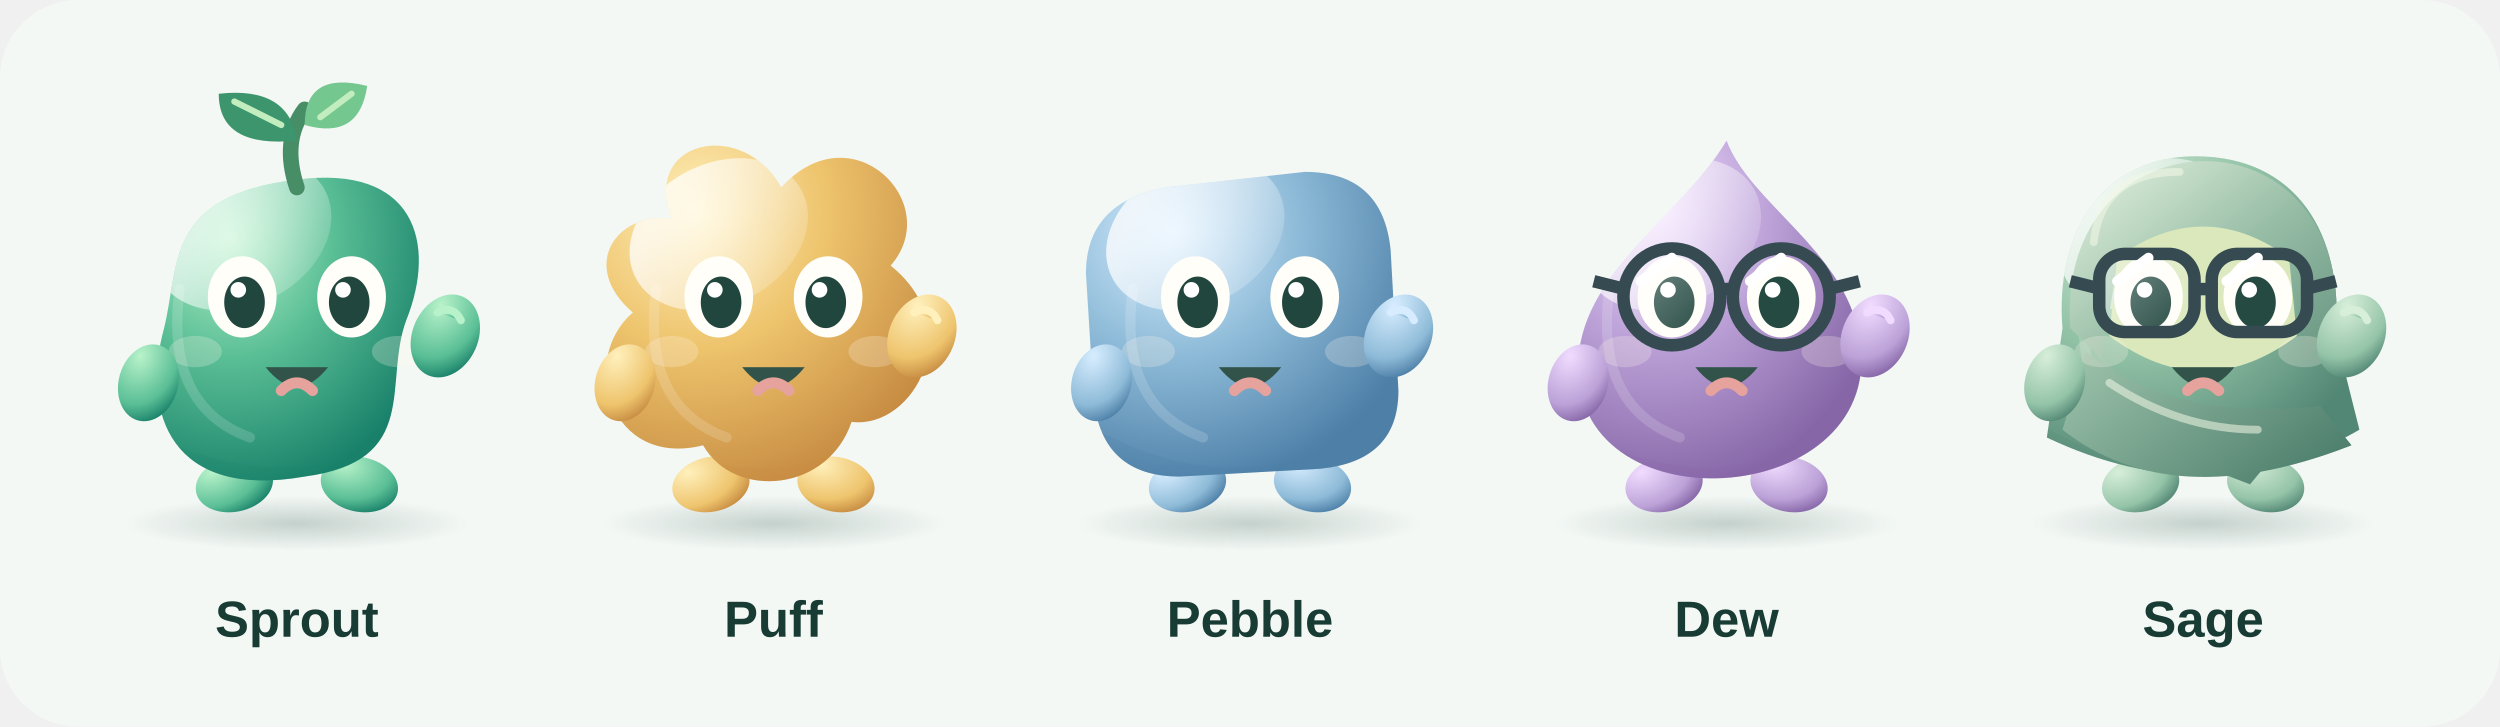
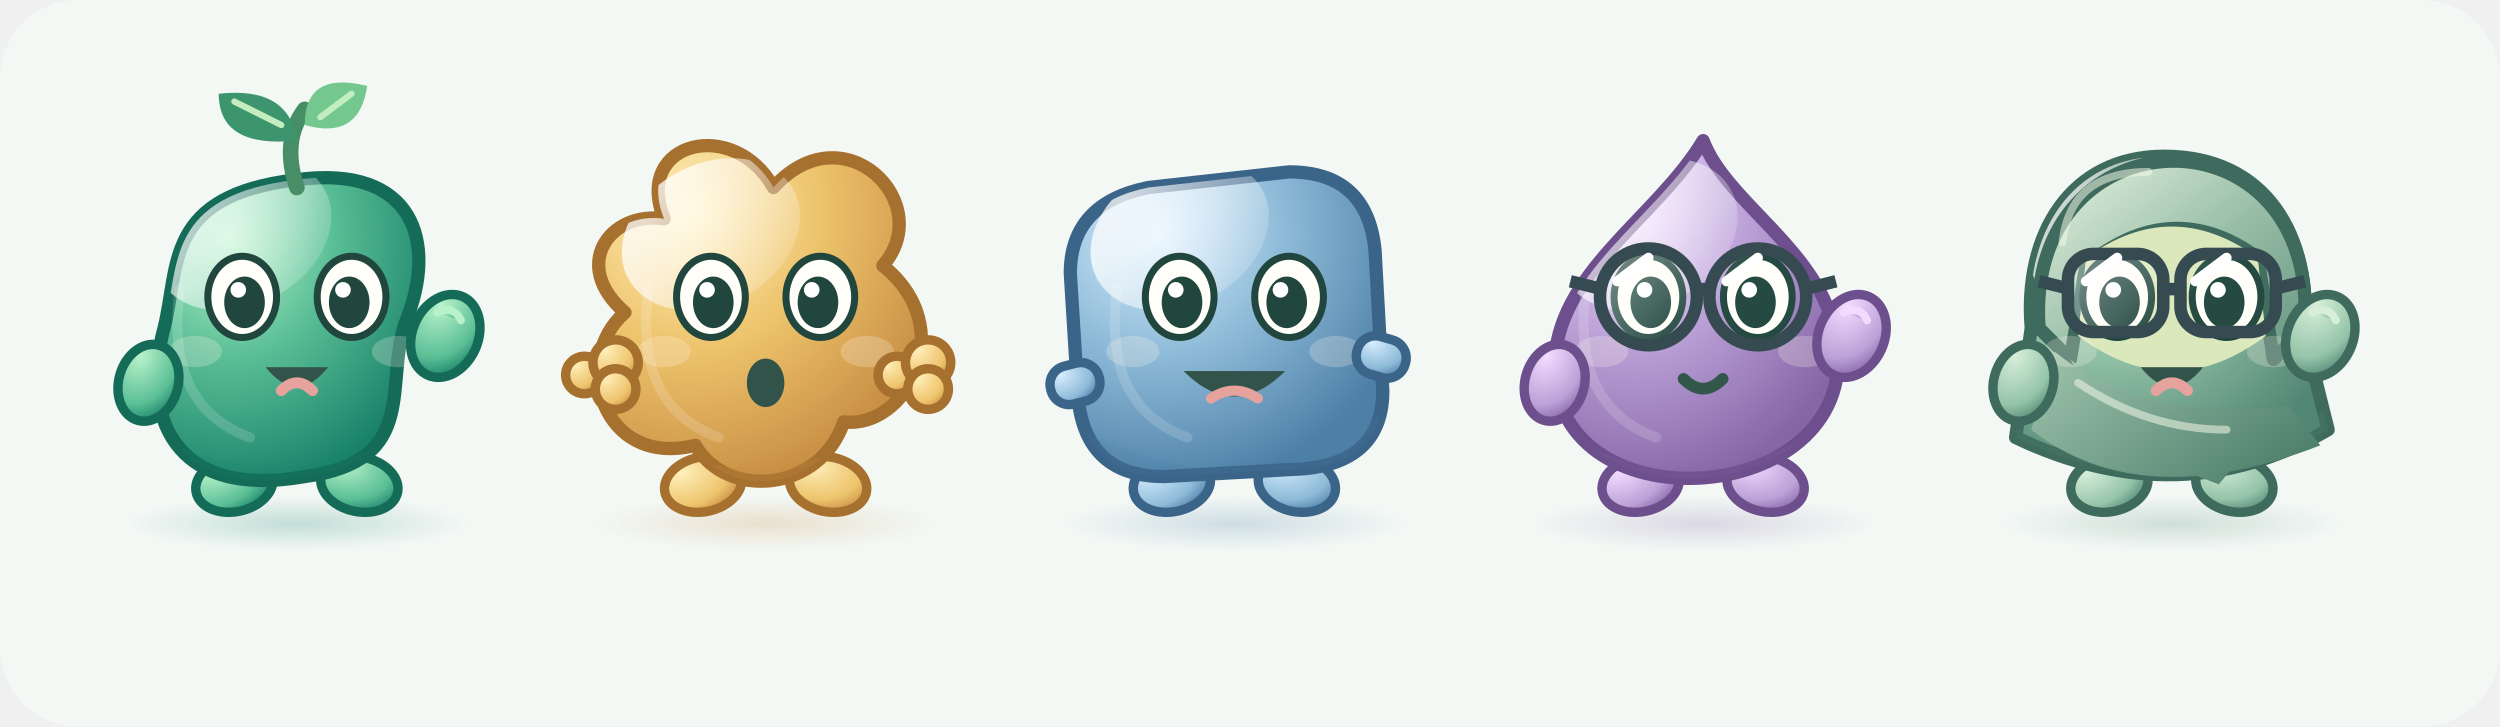
<svg xmlns="http://www.w3.org/2000/svg" width="640" height="186" viewBox="0 0 640 186" role="img" aria-label="Five soft 3D creature companions">
  <rect width="640" height="186" rx="20" fill="#F3F8F5" />
  <style>.auth-creature__eyelids,.auth-creature__thumb-mitten,.auth-creature__sparkles{display:none}</style>
  <g transform="translate(20,16)">
    <svg class="auth-creature-art" viewBox="0 0 56 64" width="112" height="128" fill="none" aria-hidden="true" focusable="false">
      <defs>
-         <radialGradient id="creature-_r_3f_-body" cx=".28" cy=".2" r=".85">
+         <radialGradient id="creature-_r_0_-body" cx=".28" cy=".2" r=".85">
          <stop stop-color="#B8F2CA" />
          <stop offset=".47" stop-color="#59BE95" />
          <stop offset="1" stop-color="#19816A" />
        </radialGradient>
-         <radialGradient id="creature-_r_3f_-mitten" cx=".25" cy=".2" r=".9">
+         <radialGradient id="creature-_r_0_-mitten" cx=".25" cy=".2" r=".9">
          <stop stop-color="#B8F2CA" />
          <stop offset=".7" stop-color="#59BE95" />
          <stop offset="1" stop-color="#19816A" />
        </radialGradient>
-         <linearGradient id="creature-_r_3f_-shine" x1="15" y1="16" x2="28" y2="36" gradientUnits="userSpaceOnUse">
+         <linearGradient id="creature-_r_0_-shine" x1="15" y1="16" x2="28" y2="36" gradientUnits="userSpaceOnUse">
          <stop stop-color="white" stop-opacity=".75" />
          <stop offset="1" stop-color="white" stop-opacity="0" />
        </linearGradient>
-         <linearGradient id="creature-_r_3f_-scarf" x1="13" y1="14" x2="43" y2="52" gradientUnits="userSpaceOnUse">
+         <linearGradient id="creature-_r_0_-scarf" x1="13" y1="14" x2="43" y2="52" gradientUnits="userSpaceOnUse">
          <stop stop-color="#DFEFDC" />
          <stop offset=".42" stop-color="#96BCA5" />
          <stop offset="1" stop-color="#4E806D" />
        </linearGradient>
-         <linearGradient id="creature-_r_3f_-lens" x1="18" y1="27" x2="26" y2="35" gradientUnits="userSpaceOnUse">
+         <linearGradient id="creature-_r_0_-lens" x1="18" y1="27" x2="26" y2="35" gradientUnits="userSpaceOnUse">
          <stop stop-color="white" stop-opacity=".32" />
          <stop offset="1" stop-color="white" stop-opacity=".02" />
        </linearGradient>
-         <radialGradient id="creature-_r_3f_-shadow">
-           <stop stop-color="#22493E" stop-opacity=".22" />
-           <stop offset="1" stop-color="#22493E" stop-opacity="0" />
-         </radialGradient>
-         <clipPath id="creature-_r_3f_-clip">
+         <radialGradient id="creature-_r_0_-shadow">
+           <stop stop-color="#19816A" stop-opacity=".22" />
+           <stop offset="1" stop-color="#19816A" stop-opacity="0" />
+         </radialGradient>
+         <clipPath id="creature-_r_0_-clip">
          <path d="M28 15C43 13 46 23 42 33C39 41 44 51 29 53C12 56 8 45 11 34C13 26 11 17 28 15Z" />
        </clipPath>
      </defs>
-       <ellipse class="auth-creature__shadow" cx="28" cy="59" rx="22" ry="3.5" fill="url(#creature-_r_3f_-shadow)" />
+       <ellipse class="auth-creature__shadow" cx="28" cy="59" rx="22" ry="3.5" fill="url(#creature-_r_0_-shadow)" />
      <g class="auth-creature__gaze-body">
        <g class="auth-creature__body">
-           <g class="auth-creature__feet" fill="url(#creature-_r_3f_-mitten)">
+           <g class="auth-creature__feet" fill="url(#creature-_r_0_-mitten)" stroke="#146B57" stroke-width="1.2">
            <ellipse cx="20" cy="54" rx="5" ry="3.5" transform="rotate(-12 20 54)" />
            <ellipse cx="36" cy="54" rx="5" ry="3.5" transform="rotate(12 36 54)" />
          </g>
-           <path d="M28 15C43 13 46 23 42 33C39 41 44 51 29 53C12 56 8 45 11 34C13 26 11 17 28 15Z" fill="url(#creature-_r_3f_-body)" />
-           <g clip-path="url(#creature-_r_3f_-clip)">
+           <path d="M28 15C43 13 46 23 42 33C39 41 44 51 29 53C12 56 8 45 11 34C13 26 11 17 28 15Z" fill="url(#creature-_r_0_-body)" stroke="#146B57" stroke-width="1.7" stroke-linejoin="round" />
+           <g clip-path="url(#creature-_r_0_-clip)">
            <path d="M5 45Q28 60 51 42V61H5Z" fill="#19816A" opacity=".2" />
-             <ellipse cx="21" cy="22" rx="12" ry="9" transform="rotate(-28 21 22)" fill="url(#creature-_r_3f_-shine)" />
+             <ellipse cx="21" cy="22" rx="12" ry="9" transform="rotate(-28 21 22)" fill="url(#creature-_r_0_-shine)" />
            <path d="M13 29Q11 44 22 48" stroke="white" stroke-opacity=".16" stroke-width="1.3" stroke-linecap="round" />
          </g>
          <g class="auth-creature__antenna">
            <path d="M28 16Q26 10 29 6" stroke="#478D66" stroke-width="2" stroke-linecap="round" />
            <path d="M28 10Q18 11 18 4Q27 3 28 10" fill="#3D956E" />
            <path d="M29 8Q29 1 37 3Q36 10 29 8" fill="#75C790" />
            <path d="M20 5L26 8M31 7L35 4" stroke="#C2EDBF" stroke-width=".8" stroke-linecap="round" />
          </g>
          <g class="auth-creature__face">
            <ellipse cx="15" cy="37" rx="3.4" ry="2" fill="#FFF5EB" opacity=".24" />
            <ellipse cx="41" cy="37" rx="3.4" ry="2" fill="#FFF5EB" opacity=".24" />
            <g class="auth-creature__eyes">
-               <ellipse cx="21" cy="30" rx="4.4" ry="5.2" fill="#FFFEF8" />
-               <ellipse cx="35" cy="30" rx="4.4" ry="5.2" fill="#FFFEF8" />
+               <ellipse cx="21" cy="30" rx="4.4" ry="5.2" fill="#FFFEF8" stroke="#20463E" stroke-width=".9" />
+               <ellipse cx="35" cy="30" rx="4.4" ry="5.2" fill="#FFFEF8" stroke="#20463E" stroke-width=".9" />
              <g class="auth-creature__pupils">
                <ellipse cx="21.3" cy="30.7" rx="2.6" ry="3.3" fill="#20463E" />
                <ellipse cx="34.7" cy="30.7" rx="2.6" ry="3.3" fill="#20463E" />
                <circle cx="20.5" cy="29.1" r="1" fill="white" />
                <circle cx="33.9" cy="29.1" r="1" fill="white" />
              </g>
            </g>
            <g class="auth-creature__eyelids">
              <path d="M17 30Q21 33 25 30M31 30Q35 33 39 30" stroke="#2E554B" stroke-width="1.6" stroke-linecap="round" />
            </g>
            <g class="auth-creature__mouth">
-               <path d="M24 39Q28 44 32 39" fill="#315349" />
-               <path d="M26 42Q28 40 30 42" stroke="#E6A29C" stroke-width="1.4" stroke-linecap="round" />
-             </g>
-           </g>
-           <g class="auth-creature__mittens" fill="url(#creature-_r_3f_-mitten)">
+               <g class="auth-creature__mouth--smile">
+                 <path d="M24 39Q28 44 32 39" fill="#315349" />
+                 <path d="M26 42Q28 40 30 42" stroke="#E6A29C" stroke-width="1.4" stroke-linecap="round" />
+               </g>
+             </g>
+           </g>
+           <g class="auth-creature__mittens" fill="url(#creature-_r_0_-mitten)" stroke="#146B57" stroke-width="1.2">
            <ellipse cx="9" cy="41" rx="3.8" ry="5" transform="rotate(16 9 41)" />
            <g class="auth-creature__wave-mitten">
              <ellipse class="auth-creature__open-mitten" cx="47" cy="35" rx="4.2" ry="5.5" transform="rotate(24 47 35)" />
              <path class="auth-creature__thumb-mitten" d="M43 35L43 28Q43 25 45 26Q47 27 46 31Q52 30 51 35L50 39Q44 42 43 35Z" />
              <path d="M46 32Q48 31 49 33" stroke="#B8F2CA" stroke-width="1" stroke-linecap="round" />
            </g>
          </g>
        </g>
      </g>
      <g class="auth-creature__sparkles" fill="#59BE95">
        <path d="M8 12L9 8L10 12L14 13L10 14L9 18L8 14L4 13Z" />
        <path d="M46 9L47 6L48 9L51 10L48 11L47 14L46 11L43 10Z" />
        <circle cx="49" cy="20" r="1.5" />
      </g>
    </svg>
  </g>
-   <text x="76" y="163" text-anchor="middle" fill="#183B34" font-family="Segoe UI,Arial,sans-serif" font-size="13" font-weight="600">Sprout</text>
-   <g transform="translate(142,16)">
+   <g transform="translate(140,16)">
    <svg class="auth-creature-art" viewBox="0 0 56 64" width="112" height="128" fill="none" aria-hidden="true" focusable="false">
      <defs>
-         <radialGradient id="creature-_r_3g_-body" cx=".28" cy=".2" r=".85">
+         <radialGradient id="creature-_r_1_-body" cx=".28" cy=".2" r=".85">
          <stop stop-color="#FFF0BC" />
          <stop offset=".47" stop-color="#EEC46D" />
          <stop offset="1" stop-color="#C78C42" />
        </radialGradient>
-         <radialGradient id="creature-_r_3g_-mitten" cx=".25" cy=".2" r=".9">
+         <radialGradient id="creature-_r_1_-mitten" cx=".25" cy=".2" r=".9">
          <stop stop-color="#FFF0BC" />
          <stop offset=".7" stop-color="#EEC46D" />
          <stop offset="1" stop-color="#C78C42" />
        </radialGradient>
-         <linearGradient id="creature-_r_3g_-shine" x1="15" y1="16" x2="28" y2="36" gradientUnits="userSpaceOnUse">
+         <linearGradient id="creature-_r_1_-shine" x1="15" y1="16" x2="28" y2="36" gradientUnits="userSpaceOnUse">
          <stop stop-color="white" stop-opacity=".75" />
          <stop offset="1" stop-color="white" stop-opacity="0" />
        </linearGradient>
-         <linearGradient id="creature-_r_3g_-scarf" x1="13" y1="14" x2="43" y2="52" gradientUnits="userSpaceOnUse">
+         <linearGradient id="creature-_r_1_-scarf" x1="13" y1="14" x2="43" y2="52" gradientUnits="userSpaceOnUse">
          <stop stop-color="#DFEFDC" />
          <stop offset=".42" stop-color="#96BCA5" />
          <stop offset="1" stop-color="#4E806D" />
        </linearGradient>
-         <linearGradient id="creature-_r_3g_-lens" x1="18" y1="27" x2="26" y2="35" gradientUnits="userSpaceOnUse">
+         <linearGradient id="creature-_r_1_-lens" x1="18" y1="27" x2="26" y2="35" gradientUnits="userSpaceOnUse">
          <stop stop-color="white" stop-opacity=".32" />
          <stop offset="1" stop-color="white" stop-opacity=".02" />
        </linearGradient>
-         <radialGradient id="creature-_r_3g_-shadow">
-           <stop stop-color="#22493E" stop-opacity=".22" />
-           <stop offset="1" stop-color="#22493E" stop-opacity="0" />
-         </radialGradient>
-         <clipPath id="creature-_r_3g_-clip">
+         <radialGradient id="creature-_r_1_-shadow">
+           <stop stop-color="#C78C42" stop-opacity=".22" />
+           <stop offset="1" stop-color="#C78C42" stop-opacity="0" />
+         </radialGradient>
+         <clipPath id="creature-_r_1_-clip">
          <path d="M15 20C11 10 24 7 29 16C38 6 50 18 43 26C53 34 46 47 38 46C35 55 23 56 19 49C7 52 3 38 10 32C3 26 8 19 15 20Z" />
        </clipPath>
      </defs>
-       <ellipse class="auth-creature__shadow" cx="28" cy="59" rx="22" ry="3.5" fill="url(#creature-_r_3g_-shadow)" />
+       <ellipse class="auth-creature__shadow" cx="28" cy="59" rx="22" ry="3.5" fill="url(#creature-_r_1_-shadow)" />
      <g class="auth-creature__gaze-body">
        <g class="auth-creature__body">
-           <g class="auth-creature__feet" fill="url(#creature-_r_3g_-mitten)">
+           <g class="auth-creature__feet" fill="url(#creature-_r_1_-mitten)" stroke="#A6702F" stroke-width="1.2">
            <ellipse cx="20" cy="54" rx="5" ry="3.5" transform="rotate(-12 20 54)" />
            <ellipse cx="36" cy="54" rx="5" ry="3.5" transform="rotate(12 36 54)" />
          </g>
-           <path d="M15 20C11 10 24 7 29 16C38 6 50 18 43 26C53 34 46 47 38 46C35 55 23 56 19 49C7 52 3 38 10 32C3 26 8 19 15 20Z" fill="url(#creature-_r_3g_-body)" />
-           <g clip-path="url(#creature-_r_3g_-clip)">
+           <path d="M15 20C11 10 24 7 29 16C38 6 50 18 43 26C53 34 46 47 38 46C35 55 23 56 19 49C7 52 3 38 10 32C3 26 8 19 15 20Z" fill="url(#creature-_r_1_-body)" stroke="#A6702F" stroke-width="1.7" stroke-linejoin="round" />
+           <g clip-path="url(#creature-_r_1_-clip)">
            <path d="M5 45Q28 60 51 42V61H5Z" fill="#C78C42" opacity=".2" />
-             <ellipse cx="21" cy="22" rx="12" ry="9" transform="rotate(-28 21 22)" fill="url(#creature-_r_3g_-shine)" />
+             <ellipse cx="21" cy="22" rx="12" ry="9" transform="rotate(-28 21 22)" fill="url(#creature-_r_1_-shine)" />
            <path d="M13 29Q11 44 22 48" stroke="white" stroke-opacity=".16" stroke-width="1.3" stroke-linecap="round" />
          </g>
          <g class="auth-creature__face">
            <ellipse cx="15" cy="37" rx="3.4" ry="2" fill="#FFF5EB" opacity=".24" />
            <ellipse cx="41" cy="37" rx="3.4" ry="2" fill="#FFF5EB" opacity=".24" />
            <g class="auth-creature__eyes">
-               <ellipse cx="21" cy="30" rx="4.4" ry="5.2" fill="#FFFEF8" />
-               <ellipse cx="35" cy="30" rx="4.4" ry="5.2" fill="#FFFEF8" />
+               <ellipse cx="21" cy="30" rx="4.4" ry="5.2" fill="#FFFEF8" stroke="#20463E" stroke-width=".9" />
+               <ellipse cx="35" cy="30" rx="4.4" ry="5.2" fill="#FFFEF8" stroke="#20463E" stroke-width=".9" />
              <g class="auth-creature__pupils">
                <ellipse cx="21.3" cy="30.7" rx="2.6" ry="3.3" fill="#20463E" />
                <ellipse cx="34.7" cy="30.7" rx="2.6" ry="3.3" fill="#20463E" />
                <circle cx="20.5" cy="29.1" r="1" fill="white" />
                <circle cx="33.9" cy="29.1" r="1" fill="white" />
              </g>
            </g>
            <g class="auth-creature__eyelids">
              <path d="M17 30Q21 33 25 30M31 30Q35 33 39 30" stroke="#2E554B" stroke-width="1.6" stroke-linecap="round" />
            </g>
            <g class="auth-creature__mouth">
-               <path d="M24 39Q28 44 32 39" fill="#315349" />
-               <path d="M26 42Q28 40 30 42" stroke="#E6A29C" stroke-width="1.4" stroke-linecap="round" />
-             </g>
-           </g>
-           <g class="auth-creature__mittens" fill="url(#creature-_r_3g_-mitten)">
-             <ellipse cx="9" cy="41" rx="3.8" ry="5" transform="rotate(16 9 41)" />
-             <g class="auth-creature__wave-mitten">
-               <ellipse class="auth-creature__open-mitten" cx="47" cy="35" rx="4.2" ry="5.5" transform="rotate(24 47 35)" />
-               <path class="auth-creature__thumb-mitten" d="M43 35L43 28Q43 25 45 26Q47 27 46 31Q52 30 51 35L50 39Q44 42 43 35Z" />
-               <path d="M46 32Q48 31 49 33" stroke="#FFF0BC" stroke-width="1" stroke-linecap="round" />
+               <ellipse class="auth-creature__mouth--o" cx="28" cy="41" rx="2.4" ry="3.1" fill="#315349" />
+             </g>
+           </g>
+           <g class="auth-creature__mittens" fill="url(#creature-_r_1_-mitten)" stroke="#A6702F" stroke-width="1.2">
+             <g class="auth-creature__hands auth-creature__hands--puff">
+               <g>
+                 <circle cx="4.8" cy="40" r="2.4" />
+                 <circle cx="8.8" cy="38.4" r="2.9" />
+                 <circle cx="8.8" cy="41.8" r="2.6" />
+               </g>
+               <g class="auth-creature__wave-mitten auth-creature__wave-mitten--puff">
+                 <circle cx="44.8" cy="40" r="2.4" />
+                 <circle cx="48.8" cy="38.4" r="2.9" />
+                 <circle cx="48.8" cy="41.8" r="2.6" />
+               </g>
            </g>
          </g>
        </g>
      </g>
      <g class="auth-creature__sparkles" fill="#EEC46D">
        <path d="M8 12L9 8L10 12L14 13L10 14L9 18L8 14L4 13Z" />
        <path d="M46 9L47 6L48 9L51 10L48 11L47 14L46 11L43 10Z" />
        <circle cx="49" cy="20" r="1.5" />
      </g>
    </svg>
  </g>
-   <text x="198" y="163" text-anchor="middle" fill="#183B34" font-family="Segoe UI,Arial,sans-serif" font-size="13" font-weight="600">Puff</text>
-   <g transform="translate(264,16)">
+   <g transform="translate(260,16)">
    <svg class="auth-creature-art" viewBox="0 0 56 64" width="112" height="128" fill="none" aria-hidden="true" focusable="false">
      <defs>
-         <radialGradient id="creature-_r_3h_-body" cx=".28" cy=".2" r=".85">
+         <radialGradient id="creature-_r_2_-body" cx=".28" cy=".2" r=".85">
          <stop stop-color="#D7EDFF" />
          <stop offset=".47" stop-color="#8EBBD8" />
          <stop offset="1" stop-color="#4D7FA7" />
        </radialGradient>
-         <radialGradient id="creature-_r_3h_-mitten" cx=".25" cy=".2" r=".9">
+         <radialGradient id="creature-_r_2_-mitten" cx=".25" cy=".2" r=".9">
          <stop stop-color="#D7EDFF" />
          <stop offset=".7" stop-color="#8EBBD8" />
          <stop offset="1" stop-color="#4D7FA7" />
        </radialGradient>
-         <linearGradient id="creature-_r_3h_-shine" x1="15" y1="16" x2="28" y2="36" gradientUnits="userSpaceOnUse">
+         <linearGradient id="creature-_r_2_-shine" x1="15" y1="16" x2="28" y2="36" gradientUnits="userSpaceOnUse">
          <stop stop-color="white" stop-opacity=".75" />
          <stop offset="1" stop-color="white" stop-opacity="0" />
        </linearGradient>
-         <linearGradient id="creature-_r_3h_-scarf" x1="13" y1="14" x2="43" y2="52" gradientUnits="userSpaceOnUse">
+         <linearGradient id="creature-_r_2_-scarf" x1="13" y1="14" x2="43" y2="52" gradientUnits="userSpaceOnUse">
          <stop stop-color="#DFEFDC" />
          <stop offset=".42" stop-color="#96BCA5" />
          <stop offset="1" stop-color="#4E806D" />
        </linearGradient>
-         <linearGradient id="creature-_r_3h_-lens" x1="18" y1="27" x2="26" y2="35" gradientUnits="userSpaceOnUse">
+         <linearGradient id="creature-_r_2_-lens" x1="18" y1="27" x2="26" y2="35" gradientUnits="userSpaceOnUse">
          <stop stop-color="white" stop-opacity=".32" />
          <stop offset="1" stop-color="white" stop-opacity=".02" />
        </linearGradient>
-         <radialGradient id="creature-_r_3h_-shadow">
-           <stop stop-color="#22493E" stop-opacity=".22" />
-           <stop offset="1" stop-color="#22493E" stop-opacity="0" />
-         </radialGradient>
-         <clipPath id="creature-_r_3h_-clip">
+         <radialGradient id="creature-_r_2_-shadow">
+           <stop stop-color="#4D7FA7" stop-opacity=".22" />
+           <stop offset="1" stop-color="#4D7FA7" stop-opacity="0" />
+         </radialGradient>
+         <clipPath id="creature-_r_2_-clip">
          <path d="M17 16L35 14Q45 14 46 24L47 42Q47 51 37 52L19 53Q9 53 8 43L7 27Q7 18 17 16Z" />
        </clipPath>
      </defs>
-       <ellipse class="auth-creature__shadow" cx="28" cy="59" rx="22" ry="3.5" fill="url(#creature-_r_3h_-shadow)" />
+       <ellipse class="auth-creature__shadow" cx="28" cy="59" rx="22" ry="3.5" fill="url(#creature-_r_2_-shadow)" />
      <g class="auth-creature__gaze-body">
        <g class="auth-creature__body">
-           <g class="auth-creature__feet" fill="url(#creature-_r_3h_-mitten)">
+           <g class="auth-creature__feet" fill="url(#creature-_r_2_-mitten)" stroke="#3B6489" stroke-width="1.2">
            <ellipse cx="20" cy="54" rx="5" ry="3.5" transform="rotate(-12 20 54)" />
            <ellipse cx="36" cy="54" rx="5" ry="3.5" transform="rotate(12 36 54)" />
          </g>
-           <path d="M17 16L35 14Q45 14 46 24L47 42Q47 51 37 52L19 53Q9 53 8 43L7 27Q7 18 17 16Z" fill="url(#creature-_r_3h_-body)" />
-           <g clip-path="url(#creature-_r_3h_-clip)">
+           <path d="M17 16L35 14Q45 14 46 24L47 42Q47 51 37 52L19 53Q9 53 8 43L7 27Q7 18 17 16Z" fill="url(#creature-_r_2_-body)" stroke="#3B6489" stroke-width="1.7" stroke-linejoin="round" />
+           <g clip-path="url(#creature-_r_2_-clip)">
            <path d="M5 45Q28 60 51 42V61H5Z" fill="#4D7FA7" opacity=".2" />
-             <ellipse cx="21" cy="22" rx="12" ry="9" transform="rotate(-28 21 22)" fill="url(#creature-_r_3h_-shine)" />
+             <ellipse cx="21" cy="22" rx="12" ry="9" transform="rotate(-28 21 22)" fill="url(#creature-_r_2_-shine)" />
            <path d="M13 29Q11 44 22 48" stroke="white" stroke-opacity=".16" stroke-width="1.3" stroke-linecap="round" />
          </g>
          <g class="auth-creature__face">
            <ellipse cx="15" cy="37" rx="3.4" ry="2" fill="#FFF5EB" opacity=".24" />
            <ellipse cx="41" cy="37" rx="3.4" ry="2" fill="#FFF5EB" opacity=".24" />
            <g class="auth-creature__eyes">
-               <ellipse cx="21" cy="30" rx="4.4" ry="5.2" fill="#FFFEF8" />
-               <ellipse cx="35" cy="30" rx="4.4" ry="5.2" fill="#FFFEF8" />
+               <ellipse cx="21" cy="30" rx="4.4" ry="5.2" fill="#FFFEF8" stroke="#20463E" stroke-width=".9" />
+               <ellipse cx="35" cy="30" rx="4.4" ry="5.2" fill="#FFFEF8" stroke="#20463E" stroke-width=".9" />
              <g class="auth-creature__pupils">
                <ellipse cx="21.3" cy="30.7" rx="2.6" ry="3.3" fill="#20463E" />
                <ellipse cx="34.7" cy="30.7" rx="2.6" ry="3.3" fill="#20463E" />
                <circle cx="20.5" cy="29.1" r="1" fill="white" />
                <circle cx="33.9" cy="29.1" r="1" fill="white" />
              </g>
            </g>
            <g class="auth-creature__eyelids">
              <path d="M17 30Q21 33 25 30M31 30Q35 33 39 30" stroke="#2E554B" stroke-width="1.6" stroke-linecap="round" />
            </g>
            <g class="auth-creature__mouth">
-               <path d="M24 39Q28 44 32 39" fill="#315349" />
-               <path d="M26 42Q28 40 30 42" stroke="#E6A29C" stroke-width="1.4" stroke-linecap="round" />
-             </g>
-           </g>
-           <g class="auth-creature__mittens" fill="url(#creature-_r_3h_-mitten)">
-             <ellipse cx="9" cy="41" rx="3.8" ry="5" transform="rotate(16 9 41)" />
-             <g class="auth-creature__wave-mitten">
-               <ellipse class="auth-creature__open-mitten" cx="47" cy="35" rx="4.2" ry="5.5" transform="rotate(24 47 35)" />
-               <path class="auth-creature__thumb-mitten" d="M43 35L43 28Q43 25 45 26Q47 27 46 31Q52 30 51 35L50 39Q44 42 43 35Z" />
-               <path d="M46 32Q48 31 49 33" stroke="#D7EDFF" stroke-width="1" stroke-linecap="round" />
+               <g class="auth-creature__mouth--grin">
+                 <path d="M21.5 39.5Q28 46 34.5 39.5Z" fill="#315349" />
+                 <path d="M25 43Q28 41 31 43" stroke="#E6A29C" stroke-width="1.3" stroke-linecap="round" />
+               </g>
+             </g>
+           </g>
+           <g class="auth-creature__mittens" fill="url(#creature-_r_2_-mitten)" stroke="#3B6489" stroke-width="1.2">
+             <g class="auth-creature__hands auth-creature__hands--nub">
+               <rect x="4.4" y="38.6" width="6.4" height="5" rx="2.4" transform="rotate(-14 7.6 41.1)" />
+               <rect class="auth-creature__wave-mitten auth-creature__wave-mitten--nub" x="43.6" y="35.2" width="6.4" height="5" rx="2.4" transform="rotate(16 46.8 37.7)" />
            </g>
          </g>
        </g>
      </g>
      <g class="auth-creature__sparkles" fill="#8EBBD8">
        <path d="M8 12L9 8L10 12L14 13L10 14L9 18L8 14L4 13Z" />
        <path d="M46 9L47 6L48 9L51 10L48 11L47 14L46 11L43 10Z" />
        <circle cx="49" cy="20" r="1.5" />
      </g>
    </svg>
  </g>
-   <text x="320" y="163" text-anchor="middle" fill="#183B34" font-family="Segoe UI,Arial,sans-serif" font-size="13" font-weight="600">Pebble</text>
-   <g transform="translate(386,16)">
+   <g transform="translate(380,16)">
    <svg class="auth-creature-art" viewBox="0 0 56 64" width="112" height="128" fill="none" aria-hidden="true" focusable="false">
      <defs>
-         <radialGradient id="creature-_r_3i_-body" cx=".28" cy=".2" r=".85">
+         <radialGradient id="creature-_r_3_-body" cx=".28" cy=".2" r=".85">
          <stop stop-color="#F1DCFF" />
          <stop offset=".47" stop-color="#BBA1D7" />
          <stop offset="1" stop-color="#8666A7" />
        </radialGradient>
-         <radialGradient id="creature-_r_3i_-mitten" cx=".25" cy=".2" r=".9">
+         <radialGradient id="creature-_r_3_-mitten" cx=".25" cy=".2" r=".9">
          <stop stop-color="#F1DCFF" />
          <stop offset=".7" stop-color="#BBA1D7" />
          <stop offset="1" stop-color="#8666A7" />
        </radialGradient>
-         <linearGradient id="creature-_r_3i_-shine" x1="15" y1="16" x2="28" y2="36" gradientUnits="userSpaceOnUse">
+         <linearGradient id="creature-_r_3_-shine" x1="15" y1="16" x2="28" y2="36" gradientUnits="userSpaceOnUse">
          <stop stop-color="white" stop-opacity=".75" />
          <stop offset="1" stop-color="white" stop-opacity="0" />
        </linearGradient>
-         <linearGradient id="creature-_r_3i_-scarf" x1="13" y1="14" x2="43" y2="52" gradientUnits="userSpaceOnUse">
+         <linearGradient id="creature-_r_3_-scarf" x1="13" y1="14" x2="43" y2="52" gradientUnits="userSpaceOnUse">
          <stop stop-color="#DFEFDC" />
          <stop offset=".42" stop-color="#96BCA5" />
          <stop offset="1" stop-color="#4E806D" />
        </linearGradient>
-         <linearGradient id="creature-_r_3i_-lens" x1="18" y1="27" x2="26" y2="35" gradientUnits="userSpaceOnUse">
+         <linearGradient id="creature-_r_3_-lens" x1="18" y1="27" x2="26" y2="35" gradientUnits="userSpaceOnUse">
          <stop stop-color="white" stop-opacity=".32" />
          <stop offset="1" stop-color="white" stop-opacity=".02" />
        </linearGradient>
-         <radialGradient id="creature-_r_3i_-shadow">
-           <stop stop-color="#22493E" stop-opacity=".22" />
-           <stop offset="1" stop-color="#22493E" stop-opacity="0" />
-         </radialGradient>
-         <clipPath id="creature-_r_3i_-clip">
+         <radialGradient id="creature-_r_3_-shadow">
+           <stop stop-color="#8666A7" stop-opacity=".22" />
+           <stop offset="1" stop-color="#8666A7" stop-opacity="0" />
+         </radialGradient>
+         <clipPath id="creature-_r_3_-clip">
          <path d="M28 10C31 18 43 24 45 35C49 57 9 60 9 39C9 27 22 20 28 10Z" />
        </clipPath>
      </defs>
-       <ellipse class="auth-creature__shadow" cx="28" cy="59" rx="22" ry="3.5" fill="url(#creature-_r_3i_-shadow)" />
+       <ellipse class="auth-creature__shadow" cx="28" cy="59" rx="22" ry="3.5" fill="url(#creature-_r_3_-shadow)" />
      <g class="auth-creature__gaze-body">
        <g class="auth-creature__body">
-           <g class="auth-creature__feet" fill="url(#creature-_r_3i_-mitten)">
+           <g class="auth-creature__feet" fill="url(#creature-_r_3_-mitten)" stroke="#6C4F8C" stroke-width="1.2">
            <ellipse cx="20" cy="54" rx="5" ry="3.5" transform="rotate(-12 20 54)" />
            <ellipse cx="36" cy="54" rx="5" ry="3.5" transform="rotate(12 36 54)" />
          </g>
-           <path d="M28 10C31 18 43 24 45 35C49 57 9 60 9 39C9 27 22 20 28 10Z" fill="url(#creature-_r_3i_-body)" />
-           <g clip-path="url(#creature-_r_3i_-clip)">
+           <path d="M28 10C31 18 43 24 45 35C49 57 9 60 9 39C9 27 22 20 28 10Z" fill="url(#creature-_r_3_-body)" stroke="#6C4F8C" stroke-width="1.7" stroke-linejoin="round" />
+           <g clip-path="url(#creature-_r_3_-clip)">
            <path d="M5 45Q28 60 51 42V61H5Z" fill="#8666A7" opacity=".2" />
-             <ellipse cx="21" cy="22" rx="12" ry="9" transform="rotate(-28 21 22)" fill="url(#creature-_r_3i_-shine)" />
+             <ellipse cx="21" cy="22" rx="12" ry="9" transform="rotate(-28 21 22)" fill="url(#creature-_r_3_-shine)" />
            <path d="M13 29Q11 44 22 48" stroke="white" stroke-opacity=".16" stroke-width="1.3" stroke-linecap="round" />
          </g>
          <g class="auth-creature__face">
            <ellipse cx="15" cy="37" rx="3.4" ry="2" fill="#FFF5EB" opacity=".24" />
            <ellipse cx="41" cy="37" rx="3.4" ry="2" fill="#FFF5EB" opacity=".24" />
            <g class="auth-creature__eyes">
-               <ellipse cx="21" cy="30" rx="4.4" ry="5.2" fill="#FFFEF8" />
-               <ellipse cx="35" cy="30" rx="4.4" ry="5.2" fill="#FFFEF8" />
+               <ellipse cx="21" cy="30" rx="4.4" ry="5.2" fill="#FFFEF8" stroke="#20463E" stroke-width=".9" />
+               <ellipse cx="35" cy="30" rx="4.4" ry="5.2" fill="#FFFEF8" stroke="#20463E" stroke-width=".9" />
              <g class="auth-creature__pupils">
                <ellipse cx="21.3" cy="30.7" rx="2.6" ry="3.3" fill="#20463E" />
                <ellipse cx="34.7" cy="30.7" rx="2.6" ry="3.3" fill="#20463E" />
                <circle cx="20.5" cy="29.1" r="1" fill="white" />
                <circle cx="33.9" cy="29.1" r="1" fill="white" />
              </g>
            </g>
            <g class="auth-creature__eyelids">
              <path d="M17 30Q21 33 25 30M31 30Q35 33 39 30" stroke="#2E554B" stroke-width="1.6" stroke-linecap="round" />
            </g>
            <g class="auth-creature__mouth">
-               <path d="M24 39Q28 44 32 39" fill="#315349" />
-               <path d="M26 42Q28 40 30 42" stroke="#E6A29C" stroke-width="1.4" stroke-linecap="round" />
+               <path class="auth-creature__mouth--shy" d="M25.5 40.5Q28 43 30.5 40.5" stroke="#33574B" stroke-width="1.5" stroke-linecap="round" fill="none" />
            </g>
            <g class="auth-character__glasses" stroke="#364A51" stroke-width="1.6">
-               <circle cx="21" cy="30" r="6.2" fill="url(#creature-_r_3i_-lens)" />
-               <circle cx="35" cy="30" r="6.2" fill="url(#creature-_r_3i_-lens)" />
+               <circle cx="21" cy="30" r="6.2" fill="url(#creature-_r_3_-lens)" />
+               <circle cx="35" cy="30" r="6.2" fill="url(#creature-_r_3_-lens)" />
              <path d="M27 29H29M11 28L15 29M41 29L45 28" />
              <path class="auth-creature__lens-glint" d="M17 28L21 25M31 28L35 25" stroke="white" stroke-width="1.3" stroke-linecap="round" />
            </g>
          </g>
-           <g class="auth-creature__mittens" fill="url(#creature-_r_3i_-mitten)">
+           <g class="auth-creature__mittens" fill="url(#creature-_r_3_-mitten)" stroke="#6C4F8C" stroke-width="1.2">
            <ellipse cx="9" cy="41" rx="3.8" ry="5" transform="rotate(16 9 41)" />
            <g class="auth-creature__wave-mitten">
              <ellipse class="auth-creature__open-mitten" cx="47" cy="35" rx="4.2" ry="5.5" transform="rotate(24 47 35)" />
              <path class="auth-creature__thumb-mitten" d="M43 35L43 28Q43 25 45 26Q47 27 46 31Q52 30 51 35L50 39Q44 42 43 35Z" />
              <path d="M46 32Q48 31 49 33" stroke="#F1DCFF" stroke-width="1" stroke-linecap="round" />
            </g>
          </g>
        </g>
      </g>
      <g class="auth-creature__sparkles" fill="#BBA1D7">
        <path d="M8 12L9 8L10 12L14 13L10 14L9 18L8 14L4 13Z" />
        <path d="M46 9L47 6L48 9L51 10L48 11L47 14L46 11L43 10Z" />
        <circle cx="49" cy="20" r="1.5" />
      </g>
    </svg>
  </g>
-   <text x="442" y="163" text-anchor="middle" fill="#183B34" font-family="Segoe UI,Arial,sans-serif" font-size="13" font-weight="600">Dew</text>
-   <g transform="translate(508,16)">
+   <g transform="translate(500,16)">
    <svg class="auth-creature-art" viewBox="0 0 56 64" width="112" height="128" fill="none" aria-hidden="true" focusable="false">
      <defs>
-         <radialGradient id="creature-_r_3j_-body" cx=".28" cy=".2" r=".85">
+         <radialGradient id="creature-_r_4_-body" cx=".28" cy=".2" r=".85">
          <stop stop-color="#D7EED9" />
          <stop offset=".47" stop-color="#94C4A8" />
          <stop offset="1" stop-color="#538775" />
        </radialGradient>
-         <radialGradient id="creature-_r_3j_-mitten" cx=".25" cy=".2" r=".9">
+         <radialGradient id="creature-_r_4_-mitten" cx=".25" cy=".2" r=".9">
          <stop stop-color="#D7EED9" />
          <stop offset=".7" stop-color="#94C4A8" />
          <stop offset="1" stop-color="#538775" />
        </radialGradient>
-         <linearGradient id="creature-_r_3j_-shine" x1="15" y1="16" x2="28" y2="36" gradientUnits="userSpaceOnUse">
+         <linearGradient id="creature-_r_4_-shine" x1="15" y1="16" x2="28" y2="36" gradientUnits="userSpaceOnUse">
          <stop stop-color="white" stop-opacity=".75" />
          <stop offset="1" stop-color="white" stop-opacity="0" />
        </linearGradient>
-         <linearGradient id="creature-_r_3j_-scarf" x1="13" y1="14" x2="43" y2="52" gradientUnits="userSpaceOnUse">
+         <linearGradient id="creature-_r_4_-scarf" x1="13" y1="14" x2="43" y2="52" gradientUnits="userSpaceOnUse">
          <stop stop-color="#DFEFDC" />
          <stop offset=".42" stop-color="#96BCA5" />
          <stop offset="1" stop-color="#4E806D" />
        </linearGradient>
-         <linearGradient id="creature-_r_3j_-lens" x1="18" y1="27" x2="26" y2="35" gradientUnits="userSpaceOnUse">
+         <linearGradient id="creature-_r_4_-lens" x1="18" y1="27" x2="26" y2="35" gradientUnits="userSpaceOnUse">
          <stop stop-color="white" stop-opacity=".32" />
          <stop offset="1" stop-color="white" stop-opacity=".02" />
        </linearGradient>
-         <radialGradient id="creature-_r_3j_-shadow">
-           <stop stop-color="#22493E" stop-opacity=".22" />
-           <stop offset="1" stop-color="#22493E" stop-opacity="0" />
-         </radialGradient>
-         <clipPath id="creature-_r_3j_-clip">
+         <radialGradient id="creature-_r_4_-shadow">
+           <stop stop-color="#538775" stop-opacity=".22" />
+           <stop offset="1" stop-color="#538775" stop-opacity="0" />
+         </radialGradient>
+         <clipPath id="creature-_r_4_-clip">
          <path d="M27 12C40 12 46 22 45 35L48 47Q29 58 8 48L10 34C9 22 15 12 27 12Z" />
        </clipPath>
      </defs>
-       <ellipse class="auth-creature__shadow" cx="28" cy="59" rx="22" ry="3.5" fill="url(#creature-_r_3j_-shadow)" />
+       <ellipse class="auth-creature__shadow" cx="28" cy="59" rx="22" ry="3.5" fill="url(#creature-_r_4_-shadow)" />
      <g class="auth-creature__gaze-body">
        <g class="auth-creature__body">
-           <g class="auth-creature__feet" fill="url(#creature-_r_3j_-mitten)">
+           <g class="auth-creature__feet" fill="url(#creature-_r_4_-mitten)" stroke="#3E6B5D" stroke-width="1.2">
            <ellipse cx="20" cy="54" rx="5" ry="3.5" transform="rotate(-12 20 54)" />
            <ellipse cx="36" cy="54" rx="5" ry="3.5" transform="rotate(12 36 54)" />
          </g>
-           <path d="M27 12C40 12 46 22 45 35L48 47Q29 58 8 48L10 34C9 22 15 12 27 12Z" fill="url(#creature-_r_3j_-body)" />
-           <g clip-path="url(#creature-_r_3j_-clip)">
+           <path d="M27 12C40 12 46 22 45 35L48 47Q29 58 8 48L10 34C9 22 15 12 27 12Z" fill="url(#creature-_r_4_-body)" stroke="#3E6B5D" stroke-width="1.7" stroke-linejoin="round" />
+           <g clip-path="url(#creature-_r_4_-clip)">
            <path d="M5 45Q28 60 51 42V61H5Z" fill="#538775" opacity=".2" />
-             <ellipse cx="21" cy="22" rx="12" ry="9" transform="rotate(-28 21 22)" fill="url(#creature-_r_3j_-shine)" />
+             <ellipse cx="21" cy="22" rx="12" ry="9" transform="rotate(-28 21 22)" fill="url(#creature-_r_4_-shine)" />
            <path d="M13 29Q11 44 22 48" stroke="white" stroke-opacity=".16" stroke-width="1.3" stroke-linecap="round" />
          </g>
          <g class="auth-character__hijab">
-             <path d="M11 34C9 6 47 5 45 34L41 38L39 25Q28 17 17 26L15 38Z" fill="url(#creature-_r_3j_-scarf)" />
+             <path d="M11 34C9 6 47 5 45 34L41 38L39 25Q28 17 17 26L15 38Z" fill="url(#creature-_r_4_-scarf)" stroke="#3E6B5D" stroke-width="1.7" stroke-linejoin="round" />
            <path d="M17 25Q28 17 39 25L40 35Q28 44 16 35Z" fill="#DAE8BB" />
-             <path d="M13 37Q24 46 43 44L47 49Q24 58 10 47Z" fill="url(#creature-_r_3j_-scarf)" />
-             <path class="auth-creature__scarf-edge" d="M15 38Q27 48 39 48L34 54L21 49Z" fill="url(#creature-_r_3j_-scarf)" />
+             <path d="M13 37Q24 46 43 44L47 49Q24 58 10 47Z" fill="url(#creature-_r_4_-scarf)" />
+             <path class="auth-creature__scarf-edge" d="M15 38Q27 48 39 48L34 54L21 49Z" fill="url(#creature-_r_4_-scarf)" />
            <path d="M14 23Q15 14 25 14M16 41Q25 47 35 47" stroke="#F1F8E6" stroke-opacity=".55" stroke-width="1" stroke-linecap="round" />
          </g>
          <g class="auth-creature__face">
            <ellipse cx="15" cy="37" rx="3.4" ry="2" fill="#FFF5EB" opacity=".24" />
            <ellipse cx="41" cy="37" rx="3.4" ry="2" fill="#FFF5EB" opacity=".24" />
            <g class="auth-creature__eyes">
-               <ellipse cx="21" cy="30" rx="4.4" ry="5.2" fill="#FFFEF8" />
-               <ellipse cx="35" cy="30" rx="4.4" ry="5.2" fill="#FFFEF8" />
+               <ellipse cx="21" cy="30" rx="4.4" ry="5.2" fill="#FFFEF8" stroke="#20463E" stroke-width=".9" />
+               <ellipse cx="35" cy="30" rx="4.4" ry="5.2" fill="#FFFEF8" stroke="#20463E" stroke-width=".9" />
              <g class="auth-creature__pupils">
                <ellipse cx="21.3" cy="30.7" rx="2.6" ry="3.3" fill="#20463E" />
                <ellipse cx="34.7" cy="30.7" rx="2.6" ry="3.3" fill="#20463E" />
                <circle cx="20.5" cy="29.1" r="1" fill="white" />
                <circle cx="33.9" cy="29.1" r="1" fill="white" />
              </g>
            </g>
            <g class="auth-creature__eyelids">
              <path d="M17 30Q21 33 25 30M31 30Q35 33 39 30" stroke="#2E554B" stroke-width="1.6" stroke-linecap="round" />
            </g>
            <g class="auth-creature__mouth">
-               <path d="M24 39Q28 44 32 39" fill="#315349" />
-               <path d="M26 42Q28 40 30 42" stroke="#E6A29C" stroke-width="1.4" stroke-linecap="round" />
+               <g class="auth-creature__mouth--smile">
+                 <path d="M24 39Q28 44 32 39" fill="#315349" />
+                 <path d="M26 42Q28 40 30 42" stroke="#E6A29C" stroke-width="1.4" stroke-linecap="round" />
+               </g>
            </g>
            <g class="auth-character__glasses" stroke="#364A51" stroke-width="1.6">
-               <rect x="14.7" y="24.5" width="12.2" height="10" rx="3.3" fill="url(#creature-_r_3j_-lens)" />
-               <rect x="29.1" y="24.5" width="12.2" height="10" rx="3.3" fill="url(#creature-_r_3j_-lens)" />
+               <rect x="14.7" y="24.5" width="12.2" height="10" rx="3.3" fill="url(#creature-_r_4_-lens)" />
+               <rect x="29.1" y="24.5" width="12.2" height="10" rx="3.3" fill="url(#creature-_r_4_-lens)" />
              <path d="M27 29H29M11 28L15 29M41 29L45 28" />
              <path class="auth-creature__lens-glint" d="M17 28L21 25M31 28L35 25" stroke="white" stroke-width="1.3" stroke-linecap="round" />
            </g>
          </g>
-           <g class="auth-creature__mittens" fill="url(#creature-_r_3j_-mitten)">
+           <g class="auth-creature__mittens" fill="url(#creature-_r_4_-mitten)" stroke="#3E6B5D" stroke-width="1.2">
            <ellipse cx="9" cy="41" rx="3.8" ry="5" transform="rotate(16 9 41)" />
            <g class="auth-creature__wave-mitten">
              <ellipse class="auth-creature__open-mitten" cx="47" cy="35" rx="4.2" ry="5.5" transform="rotate(24 47 35)" />
              <path class="auth-creature__thumb-mitten" d="M43 35L43 28Q43 25 45 26Q47 27 46 31Q52 30 51 35L50 39Q44 42 43 35Z" />
              <path d="M46 32Q48 31 49 33" stroke="#D7EED9" stroke-width="1" stroke-linecap="round" />
            </g>
          </g>
        </g>
      </g>
      <g class="auth-creature__sparkles" fill="#94C4A8">
        <path d="M8 12L9 8L10 12L14 13L10 14L9 18L8 14L4 13Z" />
        <path d="M46 9L47 6L48 9L51 10L48 11L47 14L46 11L43 10Z" />
        <circle cx="49" cy="20" r="1.5" />
      </g>
    </svg>
  </g>
-   <text x="564" y="163" text-anchor="middle" fill="#183B34" font-family="Segoe UI,Arial,sans-serif" font-size="13" font-weight="600">Sage</text>
</svg>
